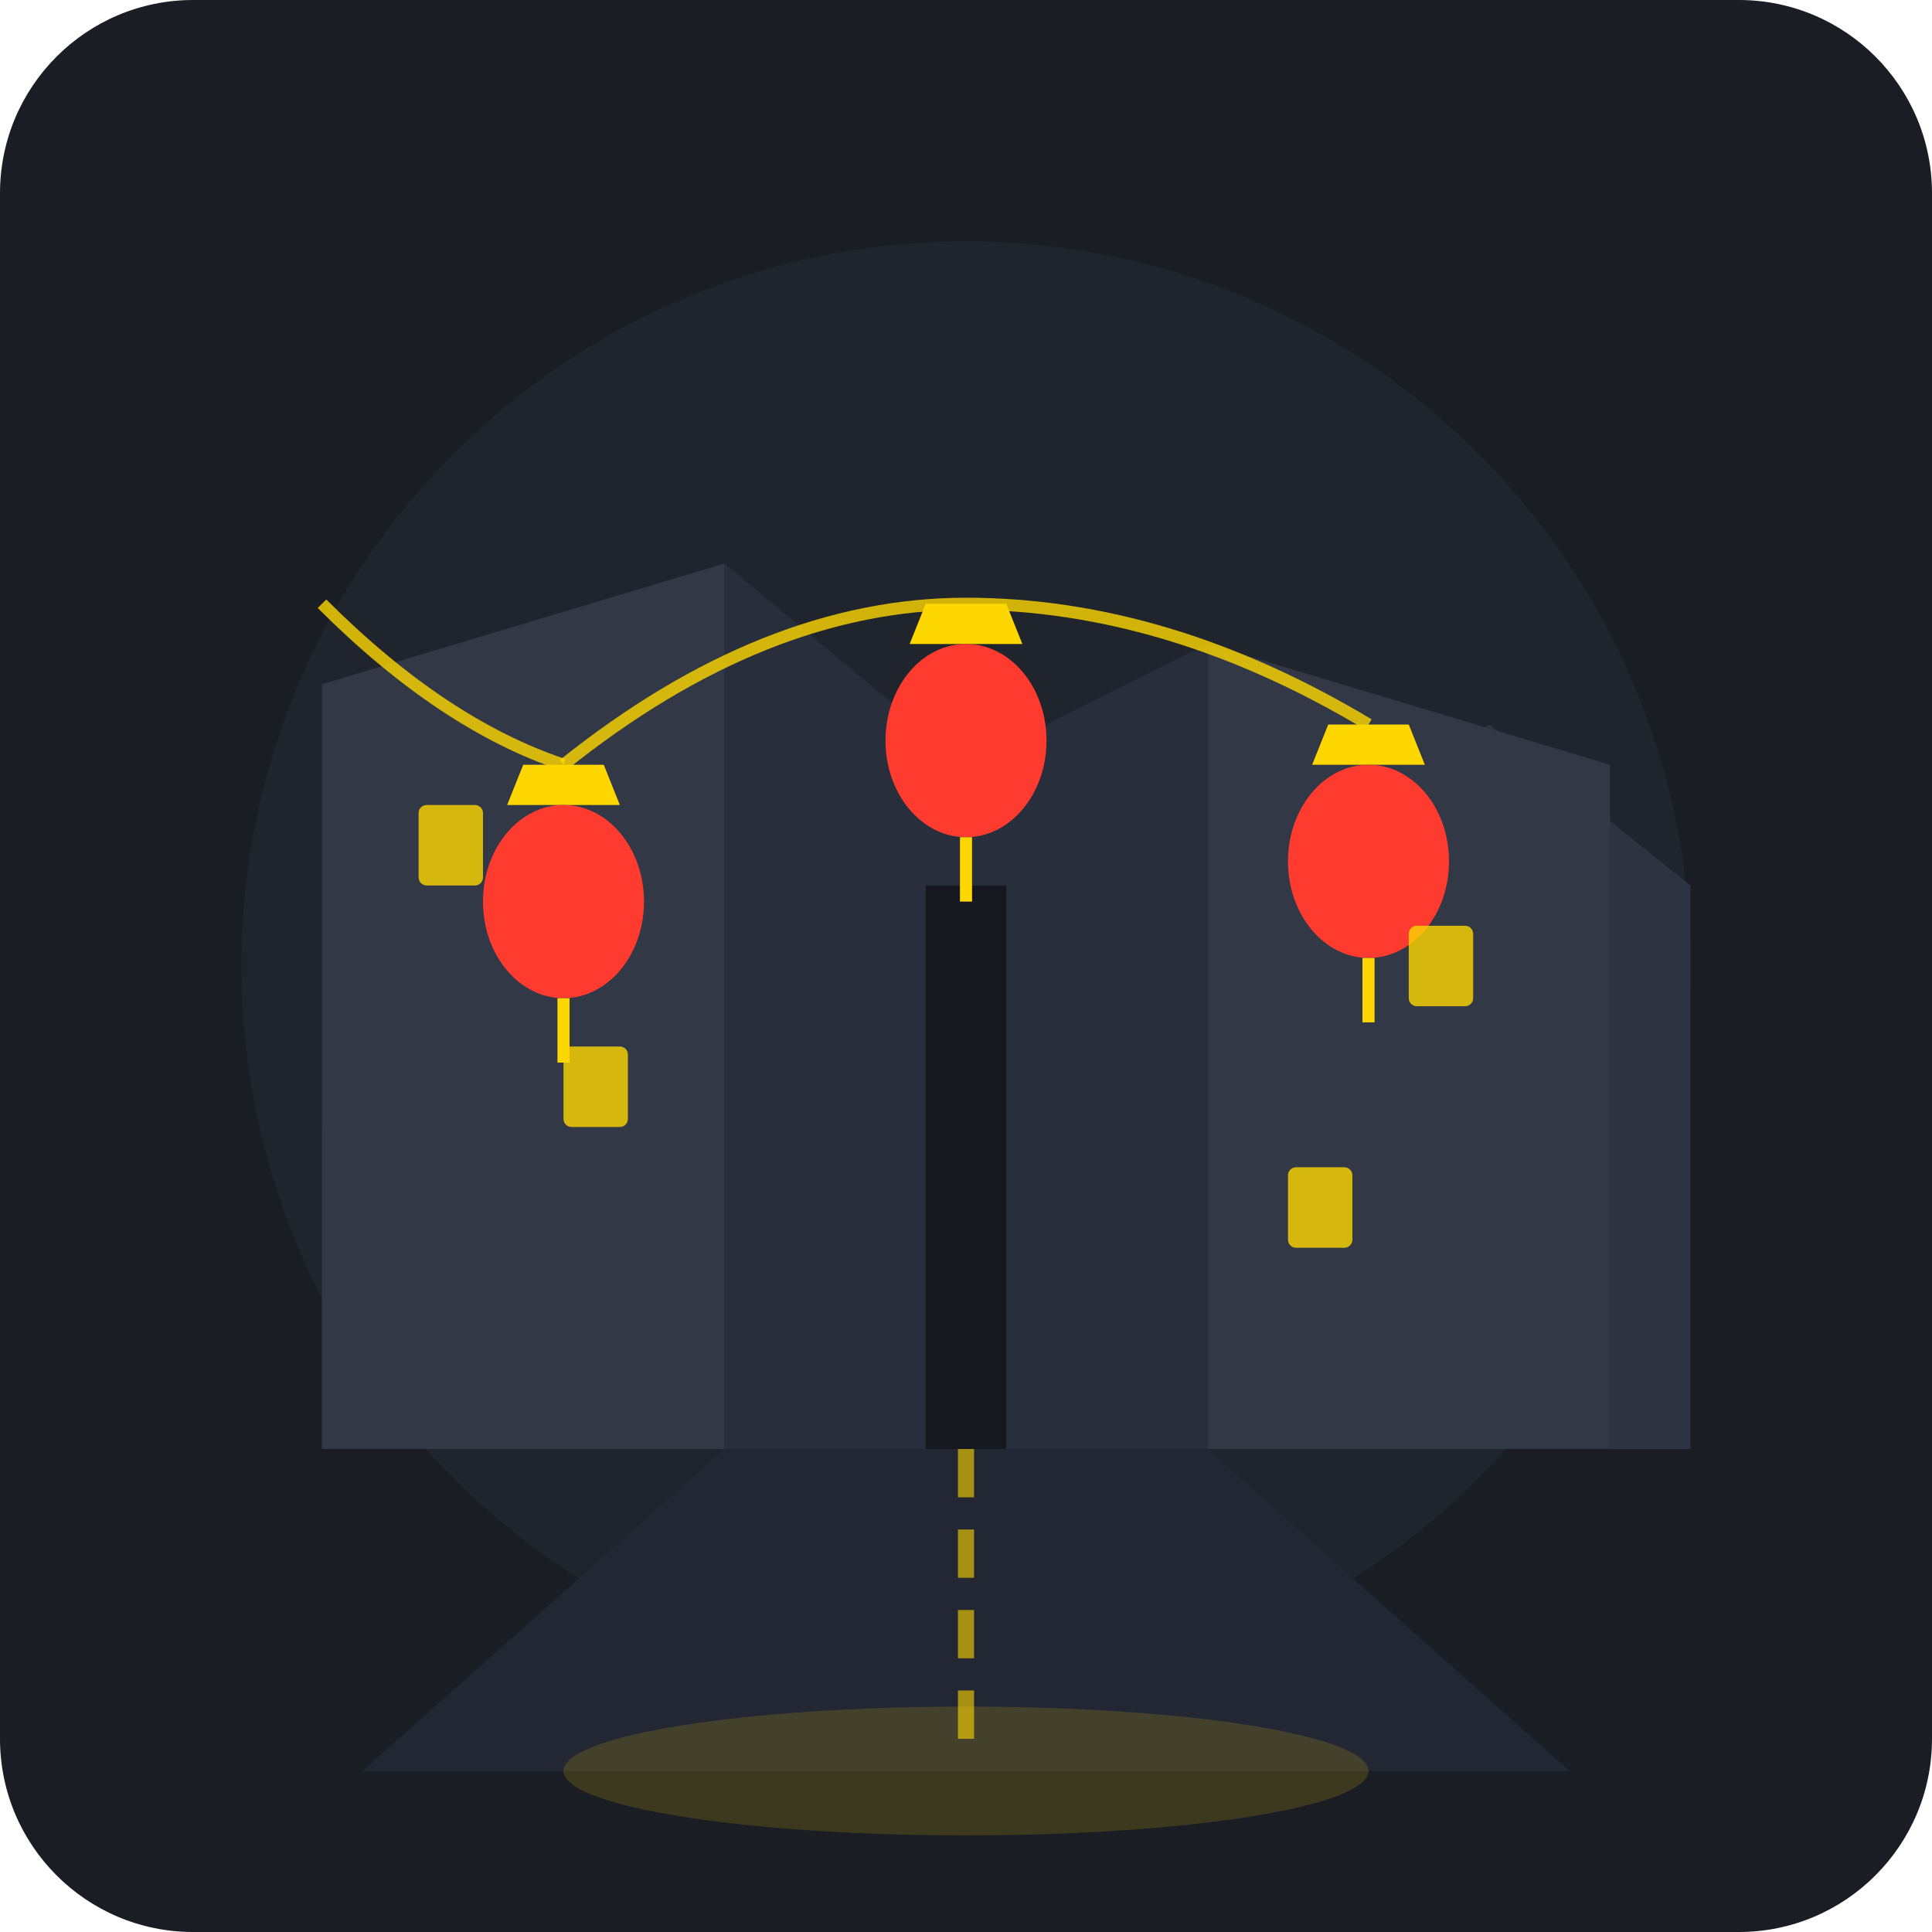
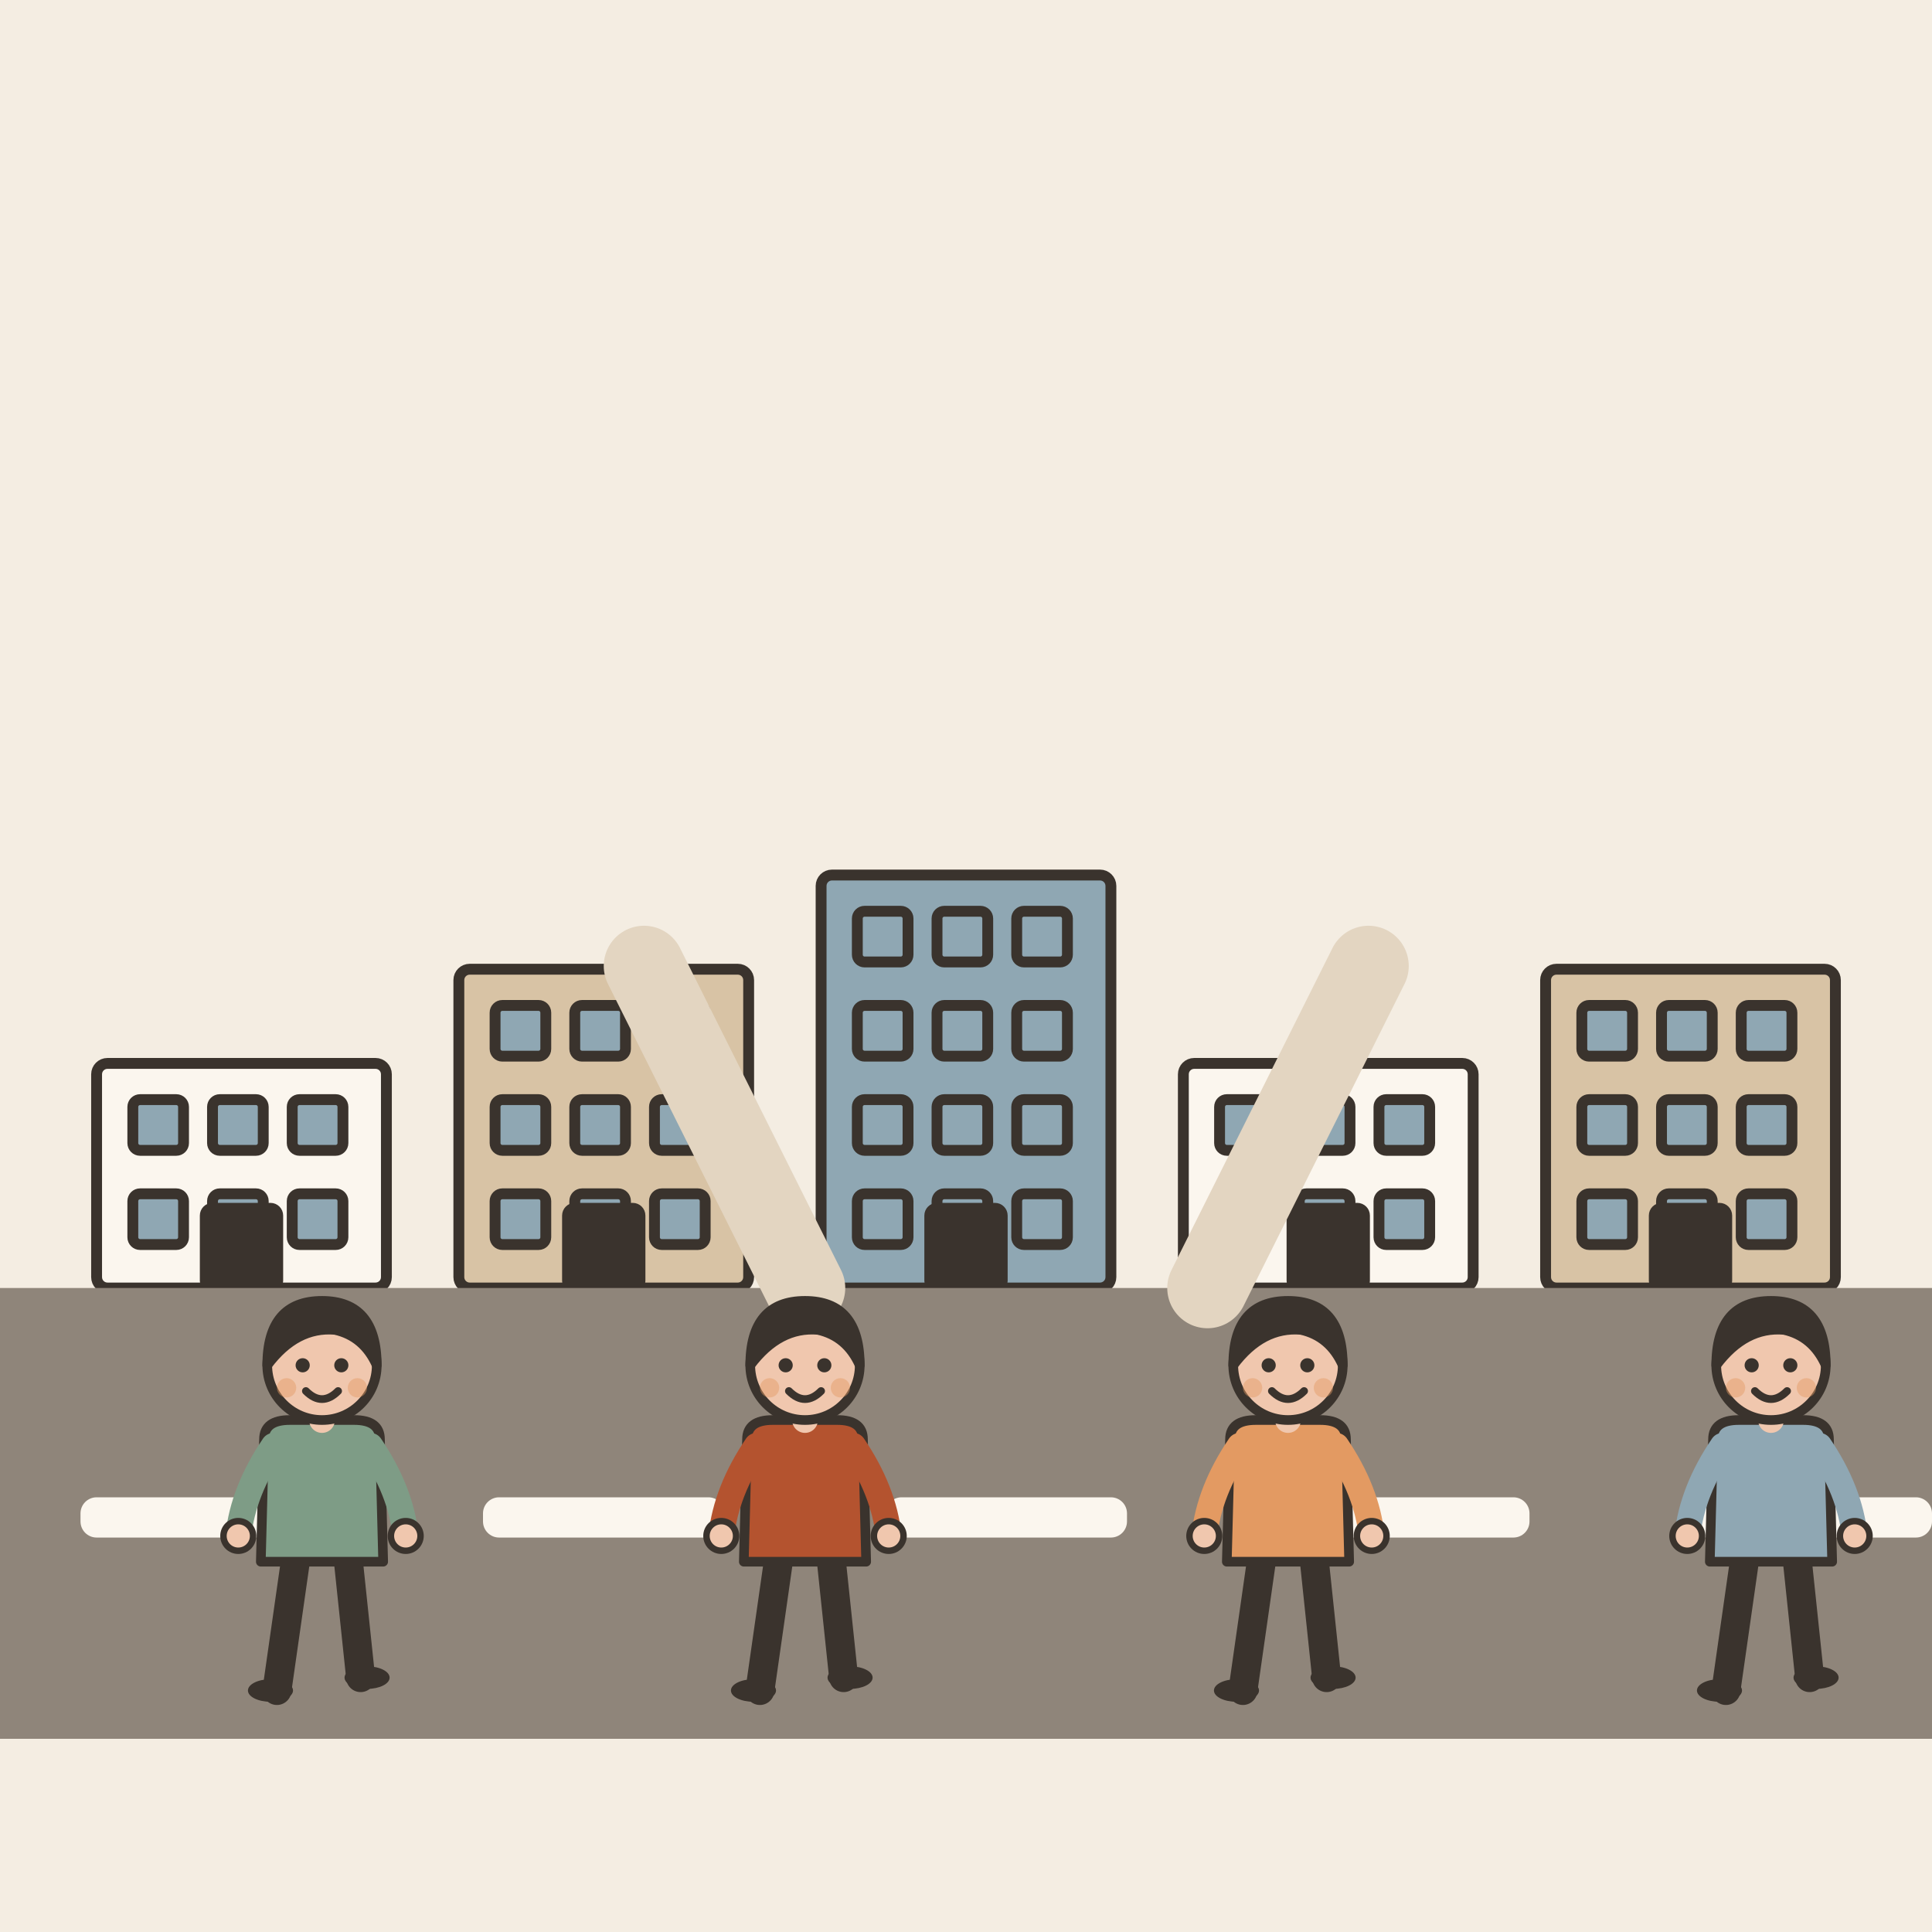
- <svg xmlns="http://www.w3.org/2000/svg" viewBox="0 0 240 240">
-   <rect width="240" height="240" rx="24" fill="#1A1D24" />
-   <circle cx="120" cy="120" r="90" fill="#252A34" opacity="0.6" />
-   <path d="M40 180 L40 140 L60 120 L80 140 L80 180 Z" fill="#2D3340" />
-   <path d="M160 180 L160 110 L185 90 L210 110 L210 180 Z" fill="#2D3340" />
-   <polygon points="90,180 150,180 195,220 45,220" fill="#222733" />
-   <line x1="120" y1="180" x2="120" y2="220" stroke="#FFD700" stroke-width="2" stroke-dasharray="6,4" opacity="0.6" />
-   <path d="M40 180 L40 85 L90 70 L90 180 Z" fill="#323846" />
-   <polygon points="90,70 120,95 120,180 90,180" fill="#282E3B" />
-   <path d="M150 180 L150 80 L200 95 L200 180 Z" fill="#323846" />
-   <polygon points="120,95 150,80 150,180 120,180" fill="#282E3B" />
-   <polygon points="115,110 125,110 125,180 115,180" fill="#15181F" />
-   <path d="M65 95 L75 95 L77 100 L63 100 Z" fill="#FFD700" />
-   <ellipse cx="70" cy="112" rx="10" ry="12" fill="#FF3B30" />
-   <path d="M70 124 L70 132" stroke="#FFD700" stroke-width="1.5" />
-   <path d="M40 75 Q55 90 70 95" stroke="#FFD700" stroke-width="1.5" fill="none" opacity="0.8" />
-   <path d="M115 75 L125 75 L127 80 L113 80 Z" fill="#FFD700" />
-   <ellipse cx="120" cy="92" rx="10" ry="12" fill="#FF3B30" />
-   <path d="M120 104 L120 112" stroke="#FFD700" stroke-width="1.5" />
-   <path d="M70 95 Q95 75 120 75" stroke="#FFD700" stroke-width="1.5" fill="none" opacity="0.8" />
-   <path d="M120 75 Q145 75 170 90" stroke="#FFD700" stroke-width="1.5" fill="none" opacity="0.8" />
-   <path d="M165 90 L175 90 L177 95 L163 95 Z" fill="#FFD700" />
-   <ellipse cx="170" cy="107" rx="10" ry="12" fill="#FF3B30" />
-   <path d="M170 119 L170 127" stroke="#FFD700" stroke-width="1.5" />
-   <rect x="52" y="100" width="8" height="10" rx="1" fill="#FFD700" opacity="0.8" />
-   <rect x="70" y="130" width="8" height="10" rx="1" fill="#FFD700" opacity="0.8" />
-   <rect x="175" y="115" width="8" height="10" rx="1" fill="#FFD700" opacity="0.8" />
-   <rect x="160" y="145" width="8" height="10" rx="1" fill="#FFD700" opacity="0.8" />
-   <ellipse cx="120" cy="220" rx="50" ry="8" fill="#FFD700" opacity="0.15" />
+ <svg xmlns="http://www.w3.org/2000/svg" viewBox="0 0 240 240" data-style="editorial">
+   <rect width="240" height="240" fill="#F4EDE2" />
+   <g transform="translate(30 160) scale(0.45 0.45)">
+     <rect x="-40" y="-62" width="80" height="62" rx="3" fill="#FBF6EE" stroke="#3A332D" stroke-width="3" stroke-linecap="round" stroke-linejoin="round" />
+     <rect x="-30" y="-52" width="14" height="14" rx="2" fill="#8FA7B3" stroke="#3A332D" stroke-width="3" stroke-linecap="round" stroke-linejoin="round" />
+     <rect x="-8" y="-52" width="14" height="14" rx="2" fill="#8FA7B3" stroke="#3A332D" stroke-width="3" stroke-linecap="round" stroke-linejoin="round" />
+     <rect x="14" y="-52" width="14" height="14" rx="2" fill="#8FA7B3" stroke="#3A332D" stroke-width="3" stroke-linecap="round" stroke-linejoin="round" />
+     <rect x="-30" y="-26" width="14" height="14" rx="2" fill="#8FA7B3" stroke="#3A332D" stroke-width="3" stroke-linecap="round" stroke-linejoin="round" />
+     <rect x="-8" y="-26" width="14" height="14" rx="2" fill="#8FA7B3" stroke="#3A332D" stroke-width="3" stroke-linecap="round" stroke-linejoin="round" />
+     <rect x="14" y="-26" width="14" height="14" rx="2" fill="#8FA7B3" stroke="#3A332D" stroke-width="3" stroke-linecap="round" stroke-linejoin="round" />
+     <rect x="-10" y="-22" width="20" height="22" rx="2" fill="#3A332D" stroke="#3A332D" stroke-width="3" stroke-linecap="round" stroke-linejoin="round" />
+   </g>
+   <g transform="translate(75 160) scale(0.45 0.45)">
+     <rect x="-40" y="-88" width="80" height="88" rx="3" fill="#D8C3A5" stroke="#3A332D" stroke-width="3" stroke-linecap="round" stroke-linejoin="round" />
+     <rect x="-30" y="-78" width="14" height="14" rx="2" fill="#8FA7B3" stroke="#3A332D" stroke-width="3" stroke-linecap="round" stroke-linejoin="round" />
+     <rect x="-8" y="-78" width="14" height="14" rx="2" fill="#8FA7B3" stroke="#3A332D" stroke-width="3" stroke-linecap="round" stroke-linejoin="round" />
+     <rect x="14" y="-78" width="14" height="14" rx="2" fill="#8FA7B3" stroke="#3A332D" stroke-width="3" stroke-linecap="round" stroke-linejoin="round" />
+     <rect x="-30" y="-52" width="14" height="14" rx="2" fill="#8FA7B3" stroke="#3A332D" stroke-width="3" stroke-linecap="round" stroke-linejoin="round" />
+     <rect x="-8" y="-52" width="14" height="14" rx="2" fill="#8FA7B3" stroke="#3A332D" stroke-width="3" stroke-linecap="round" stroke-linejoin="round" />
+     <rect x="14" y="-52" width="14" height="14" rx="2" fill="#8FA7B3" stroke="#3A332D" stroke-width="3" stroke-linecap="round" stroke-linejoin="round" />
+     <rect x="-30" y="-26" width="14" height="14" rx="2" fill="#8FA7B3" stroke="#3A332D" stroke-width="3" stroke-linecap="round" stroke-linejoin="round" />
+     <rect x="-8" y="-26" width="14" height="14" rx="2" fill="#8FA7B3" stroke="#3A332D" stroke-width="3" stroke-linecap="round" stroke-linejoin="round" />
+     <rect x="14" y="-26" width="14" height="14" rx="2" fill="#8FA7B3" stroke="#3A332D" stroke-width="3" stroke-linecap="round" stroke-linejoin="round" />
+     <rect x="-10" y="-22" width="20" height="22" rx="2" fill="#3A332D" stroke="#3A332D" stroke-width="3" stroke-linecap="round" stroke-linejoin="round" />
+   </g>
+   <g transform="translate(120 160) scale(0.45 0.45)">
+     <rect x="-40" y="-114" width="80" height="114" rx="3" fill="#8FA7B3" stroke="#3A332D" stroke-width="3" stroke-linecap="round" stroke-linejoin="round" />
+     <rect x="-30" y="-104" width="14" height="14" rx="2" fill="#8FA7B3" stroke="#3A332D" stroke-width="3" stroke-linecap="round" stroke-linejoin="round" />
+     <rect x="-8" y="-104" width="14" height="14" rx="2" fill="#8FA7B3" stroke="#3A332D" stroke-width="3" stroke-linecap="round" stroke-linejoin="round" />
+     <rect x="14" y="-104" width="14" height="14" rx="2" fill="#8FA7B3" stroke="#3A332D" stroke-width="3" stroke-linecap="round" stroke-linejoin="round" />
+     <rect x="-30" y="-78" width="14" height="14" rx="2" fill="#8FA7B3" stroke="#3A332D" stroke-width="3" stroke-linecap="round" stroke-linejoin="round" />
+     <rect x="-8" y="-78" width="14" height="14" rx="2" fill="#8FA7B3" stroke="#3A332D" stroke-width="3" stroke-linecap="round" stroke-linejoin="round" />
+     <rect x="14" y="-78" width="14" height="14" rx="2" fill="#8FA7B3" stroke="#3A332D" stroke-width="3" stroke-linecap="round" stroke-linejoin="round" />
+     <rect x="-30" y="-52" width="14" height="14" rx="2" fill="#8FA7B3" stroke="#3A332D" stroke-width="3" stroke-linecap="round" stroke-linejoin="round" />
+     <rect x="-8" y="-52" width="14" height="14" rx="2" fill="#8FA7B3" stroke="#3A332D" stroke-width="3" stroke-linecap="round" stroke-linejoin="round" />
+     <rect x="14" y="-52" width="14" height="14" rx="2" fill="#8FA7B3" stroke="#3A332D" stroke-width="3" stroke-linecap="round" stroke-linejoin="round" />
+     <rect x="-30" y="-26" width="14" height="14" rx="2" fill="#8FA7B3" stroke="#3A332D" stroke-width="3" stroke-linecap="round" stroke-linejoin="round" />
+     <rect x="-8" y="-26" width="14" height="14" rx="2" fill="#8FA7B3" stroke="#3A332D" stroke-width="3" stroke-linecap="round" stroke-linejoin="round" />
+     <rect x="14" y="-26" width="14" height="14" rx="2" fill="#8FA7B3" stroke="#3A332D" stroke-width="3" stroke-linecap="round" stroke-linejoin="round" />
+     <rect x="-10" y="-22" width="20" height="22" rx="2" fill="#3A332D" stroke="#3A332D" stroke-width="3" stroke-linecap="round" stroke-linejoin="round" />
+   </g>
+   <g transform="translate(165 160) scale(0.45 0.45)">
+     <rect x="-40" y="-62" width="80" height="62" rx="3" fill="#FBF6EE" stroke="#3A332D" stroke-width="3" stroke-linecap="round" stroke-linejoin="round" />
+     <rect x="-30" y="-52" width="14" height="14" rx="2" fill="#8FA7B3" stroke="#3A332D" stroke-width="3" stroke-linecap="round" stroke-linejoin="round" />
+     <rect x="-8" y="-52" width="14" height="14" rx="2" fill="#8FA7B3" stroke="#3A332D" stroke-width="3" stroke-linecap="round" stroke-linejoin="round" />
+     <rect x="14" y="-52" width="14" height="14" rx="2" fill="#8FA7B3" stroke="#3A332D" stroke-width="3" stroke-linecap="round" stroke-linejoin="round" />
+     <rect x="-30" y="-26" width="14" height="14" rx="2" fill="#8FA7B3" stroke="#3A332D" stroke-width="3" stroke-linecap="round" stroke-linejoin="round" />
+     <rect x="-8" y="-26" width="14" height="14" rx="2" fill="#8FA7B3" stroke="#3A332D" stroke-width="3" stroke-linecap="round" stroke-linejoin="round" />
+     <rect x="14" y="-26" width="14" height="14" rx="2" fill="#8FA7B3" stroke="#3A332D" stroke-width="3" stroke-linecap="round" stroke-linejoin="round" />
+     <rect x="-10" y="-22" width="20" height="22" rx="2" fill="#3A332D" stroke="#3A332D" stroke-width="3" stroke-linecap="round" stroke-linejoin="round" />
+   </g>
+   <g transform="translate(210 160) scale(0.45 0.45)">
+     <rect x="-40" y="-88" width="80" height="88" rx="3" fill="#D8C3A5" stroke="#3A332D" stroke-width="3" stroke-linecap="round" stroke-linejoin="round" />
+     <rect x="-30" y="-78" width="14" height="14" rx="2" fill="#8FA7B3" stroke="#3A332D" stroke-width="3" stroke-linecap="round" stroke-linejoin="round" />
+     <rect x="-8" y="-78" width="14" height="14" rx="2" fill="#8FA7B3" stroke="#3A332D" stroke-width="3" stroke-linecap="round" stroke-linejoin="round" />
+     <rect x="14" y="-78" width="14" height="14" rx="2" fill="#8FA7B3" stroke="#3A332D" stroke-width="3" stroke-linecap="round" stroke-linejoin="round" />
+     <rect x="-30" y="-52" width="14" height="14" rx="2" fill="#8FA7B3" stroke="#3A332D" stroke-width="3" stroke-linecap="round" stroke-linejoin="round" />
+     <rect x="-8" y="-52" width="14" height="14" rx="2" fill="#8FA7B3" stroke="#3A332D" stroke-width="3" stroke-linecap="round" stroke-linejoin="round" />
+     <rect x="14" y="-52" width="14" height="14" rx="2" fill="#8FA7B3" stroke="#3A332D" stroke-width="3" stroke-linecap="round" stroke-linejoin="round" />
+     <rect x="-30" y="-26" width="14" height="14" rx="2" fill="#8FA7B3" stroke="#3A332D" stroke-width="3" stroke-linecap="round" stroke-linejoin="round" />
+     <rect x="-8" y="-26" width="14" height="14" rx="2" fill="#8FA7B3" stroke="#3A332D" stroke-width="3" stroke-linecap="round" stroke-linejoin="round" />
+     <rect x="14" y="-26" width="14" height="14" rx="2" fill="#8FA7B3" stroke="#3A332D" stroke-width="3" stroke-linecap="round" stroke-linejoin="round" />
+     <rect x="-10" y="-22" width="20" height="22" rx="2" fill="#3A332D" stroke="#3A332D" stroke-width="3" stroke-linecap="round" stroke-linejoin="round" />
+   </g>
+   <rect x="0" y="160" width="240" height="56" rx="0" fill="#8F857A" />
+   <rect x="10" y="186" width="30" height="5" rx="2" fill="#FBF6EE" />
+   <rect x="60" y="186" width="30" height="5" rx="2" fill="#FBF6EE" />
+   <rect x="110" y="186" width="30" height="5" rx="2" fill="#FBF6EE" />
+   <rect x="160" y="186" width="30" height="5" rx="2" fill="#FBF6EE" />
+   <rect x="210" y="186" width="30" height="5" rx="2" fill="#FBF6EE" />
+   <path d="M100 160L80 120M150 160L170 120" fill="none" stroke="#E3D5C1" stroke-width="10" stroke-linecap="round" stroke-linejoin="round" />
+   <g transform="translate(40 210) scale(0.4 0.4)">
+     <path d="M-8 -42L-14 0" stroke="#3A332D" stroke-width="9" stroke-linecap="round" fill="none" />
+     <path d="M8 -42L12 -4" stroke="#3A332D" stroke-width="9" stroke-linecap="round" fill="none" />
+     <ellipse cx="-16" cy="0" rx="7" ry="3.5" fill="#3A332D" />
+     <ellipse cx="14" cy="-4" rx="7" ry="3.5" fill="#3A332D" />
+     <path d="M-18 -78Q-18 -84 -10 -84L10 -84Q18 -84 18 -78L19 -40L-19 -40Z" fill="#7E9C86" stroke="#3A332D" stroke-width="3" stroke-linecap="round" stroke-linejoin="round" />
+     <path d="M-15 -76Q-24.5 -62 -26 -48" fill="none" stroke="#7E9C86" stroke-width="8" stroke-linecap="round" stroke-linejoin="round" />
+     <circle cx="-26" cy="-48" r="4.6" fill="#F0C7AE" stroke="#3A332D" stroke-linecap="round" stroke-linejoin="round" stroke-width="2" />
+     <path d="M15 -76Q24.5 -62 26 -48" fill="none" stroke="#7E9C86" stroke-width="8" stroke-linecap="round" stroke-linejoin="round" />
+     <circle cx="26" cy="-48" r="4.6" fill="#F0C7AE" stroke="#3A332D" stroke-linecap="round" stroke-linejoin="round" stroke-width="2" />
+     <path d="M0 -84L0 -88" stroke="#F0C7AE" stroke-width="8" stroke-linecap="round" fill="none" />
+     <circle cx="0" cy="-101" r="17" fill="#F0C7AE" stroke="#3A332D" stroke-width="3" stroke-linecap="round" stroke-linejoin="round" />
+     <path d="M-17 -101Q-17 -121 0 -121Q17 -121 17 -101Q13 -110 4 -112Q-8 -113 -17 -101Z" fill="#3A332D" stroke="#3A332D" stroke-width="3" stroke-linecap="round" stroke-linejoin="round" />
+     <circle cx="-6" cy="-101" r="2.2" fill="#3A332D" />
+     <circle cx="6" cy="-101" r="2.2" fill="#3A332D" />
+     <path d="M-5 -93Q0 -88 5 -93" fill="none" stroke="#3A332D" stroke-width="2.4" stroke-linecap="round" stroke-linejoin="round" />
+     <circle cx="-11" cy="-94" r="3" fill="#E39A62" opacity="0.45" />
+     <circle cx="11" cy="-94" r="3" fill="#E39A62" opacity="0.45" />
+   </g>
+   <g transform="translate(100 210) scale(0.4 0.4)">
+     <path d="M-8 -42L-14 0" stroke="#3A332D" stroke-width="9" stroke-linecap="round" fill="none" />
+     <path d="M8 -42L12 -4" stroke="#3A332D" stroke-width="9" stroke-linecap="round" fill="none" />
+     <ellipse cx="-16" cy="0" rx="7" ry="3.5" fill="#3A332D" />
+     <ellipse cx="14" cy="-4" rx="7" ry="3.5" fill="#3A332D" />
+     <path d="M-18 -78Q-18 -84 -10 -84L10 -84Q18 -84 18 -78L19 -40L-19 -40Z" fill="#B4532F" stroke="#3A332D" stroke-width="3" stroke-linecap="round" stroke-linejoin="round" />
+     <path d="M-15 -76Q-24.5 -62 -26 -48" fill="none" stroke="#B4532F" stroke-width="8" stroke-linecap="round" stroke-linejoin="round" />
+     <circle cx="-26" cy="-48" r="4.6" fill="#F0C7AE" stroke="#3A332D" stroke-linecap="round" stroke-linejoin="round" stroke-width="2" />
+     <path d="M15 -76Q24.5 -62 26 -48" fill="none" stroke="#B4532F" stroke-width="8" stroke-linecap="round" stroke-linejoin="round" />
+     <circle cx="26" cy="-48" r="4.6" fill="#F0C7AE" stroke="#3A332D" stroke-linecap="round" stroke-linejoin="round" stroke-width="2" />
+     <path d="M0 -84L0 -88" stroke="#F0C7AE" stroke-width="8" stroke-linecap="round" fill="none" />
+     <circle cx="0" cy="-101" r="17" fill="#F0C7AE" stroke="#3A332D" stroke-width="3" stroke-linecap="round" stroke-linejoin="round" />
+     <path d="M-17 -101Q-17 -121 0 -121Q17 -121 17 -101Q13 -110 4 -112Q-8 -113 -17 -101Z" fill="#3A332D" stroke="#3A332D" stroke-width="3" stroke-linecap="round" stroke-linejoin="round" />
+     <circle cx="-6" cy="-101" r="2.2" fill="#3A332D" />
+     <circle cx="6" cy="-101" r="2.2" fill="#3A332D" />
+     <path d="M-5 -93Q0 -88 5 -93" fill="none" stroke="#3A332D" stroke-width="2.4" stroke-linecap="round" stroke-linejoin="round" />
+     <circle cx="-11" cy="-94" r="3" fill="#E39A62" opacity="0.45" />
+     <circle cx="11" cy="-94" r="3" fill="#E39A62" opacity="0.45" />
+   </g>
+   <g transform="translate(160 210) scale(0.4 0.4)">
+     <path d="M-8 -42L-14 0" stroke="#3A332D" stroke-width="9" stroke-linecap="round" fill="none" />
+     <path d="M8 -42L12 -4" stroke="#3A332D" stroke-width="9" stroke-linecap="round" fill="none" />
+     <ellipse cx="-16" cy="0" rx="7" ry="3.5" fill="#3A332D" />
+     <ellipse cx="14" cy="-4" rx="7" ry="3.5" fill="#3A332D" />
+     <path d="M-18 -78Q-18 -84 -10 -84L10 -84Q18 -84 18 -78L19 -40L-19 -40Z" fill="#E39A62" stroke="#3A332D" stroke-width="3" stroke-linecap="round" stroke-linejoin="round" />
+     <path d="M-15 -76Q-24.5 -62 -26 -48" fill="none" stroke="#E39A62" stroke-width="8" stroke-linecap="round" stroke-linejoin="round" />
+     <circle cx="-26" cy="-48" r="4.6" fill="#F0C7AE" stroke="#3A332D" stroke-linecap="round" stroke-linejoin="round" stroke-width="2" />
+     <path d="M15 -76Q24.5 -62 26 -48" fill="none" stroke="#E39A62" stroke-width="8" stroke-linecap="round" stroke-linejoin="round" />
+     <circle cx="26" cy="-48" r="4.6" fill="#F0C7AE" stroke="#3A332D" stroke-linecap="round" stroke-linejoin="round" stroke-width="2" />
+     <path d="M0 -84L0 -88" stroke="#F0C7AE" stroke-width="8" stroke-linecap="round" fill="none" />
+     <circle cx="0" cy="-101" r="17" fill="#F0C7AE" stroke="#3A332D" stroke-width="3" stroke-linecap="round" stroke-linejoin="round" />
+     <path d="M-17 -101Q-17 -121 0 -121Q17 -121 17 -101Q13 -110 4 -112Q-8 -113 -17 -101Z" fill="#3A332D" stroke="#3A332D" stroke-width="3" stroke-linecap="round" stroke-linejoin="round" />
+     <circle cx="-6" cy="-101" r="2.2" fill="#3A332D" />
+     <circle cx="6" cy="-101" r="2.2" fill="#3A332D" />
+     <path d="M-5 -93Q0 -88 5 -93" fill="none" stroke="#3A332D" stroke-width="2.4" stroke-linecap="round" stroke-linejoin="round" />
+     <circle cx="-11" cy="-94" r="3" fill="#E39A62" opacity="0.45" />
+     <circle cx="11" cy="-94" r="3" fill="#E39A62" opacity="0.45" />
+   </g>
+   <g transform="translate(220 210) scale(0.4 0.4)">
+     <path d="M-8 -42L-14 0" stroke="#3A332D" stroke-width="9" stroke-linecap="round" fill="none" />
+     <path d="M8 -42L12 -4" stroke="#3A332D" stroke-width="9" stroke-linecap="round" fill="none" />
+     <ellipse cx="-16" cy="0" rx="7" ry="3.5" fill="#3A332D" />
+     <ellipse cx="14" cy="-4" rx="7" ry="3.5" fill="#3A332D" />
+     <path d="M-18 -78Q-18 -84 -10 -84L10 -84Q18 -84 18 -78L19 -40L-19 -40Z" fill="#8FA7B3" stroke="#3A332D" stroke-width="3" stroke-linecap="round" stroke-linejoin="round" />
+     <path d="M-15 -76Q-24.5 -62 -26 -48" fill="none" stroke="#8FA7B3" stroke-width="8" stroke-linecap="round" stroke-linejoin="round" />
+     <circle cx="-26" cy="-48" r="4.6" fill="#F0C7AE" stroke="#3A332D" stroke-linecap="round" stroke-linejoin="round" stroke-width="2" />
+     <path d="M15 -76Q24.5 -62 26 -48" fill="none" stroke="#8FA7B3" stroke-width="8" stroke-linecap="round" stroke-linejoin="round" />
+     <circle cx="26" cy="-48" r="4.6" fill="#F0C7AE" stroke="#3A332D" stroke-linecap="round" stroke-linejoin="round" stroke-width="2" />
+     <path d="M0 -84L0 -88" stroke="#F0C7AE" stroke-width="8" stroke-linecap="round" fill="none" />
+     <circle cx="0" cy="-101" r="17" fill="#F0C7AE" stroke="#3A332D" stroke-width="3" stroke-linecap="round" stroke-linejoin="round" />
+     <path d="M-17 -101Q-17 -121 0 -121Q17 -121 17 -101Q13 -110 4 -112Q-8 -113 -17 -101Z" fill="#3A332D" stroke="#3A332D" stroke-width="3" stroke-linecap="round" stroke-linejoin="round" />
+     <circle cx="-6" cy="-101" r="2.2" fill="#3A332D" />
+     <circle cx="6" cy="-101" r="2.2" fill="#3A332D" />
+     <path d="M-5 -93Q0 -88 5 -93" fill="none" stroke="#3A332D" stroke-width="2.4" stroke-linecap="round" stroke-linejoin="round" />
+     <circle cx="-11" cy="-94" r="3" fill="#E39A62" opacity="0.45" />
+     <circle cx="11" cy="-94" r="3" fill="#E39A62" opacity="0.45" />
+   </g>
</svg>
